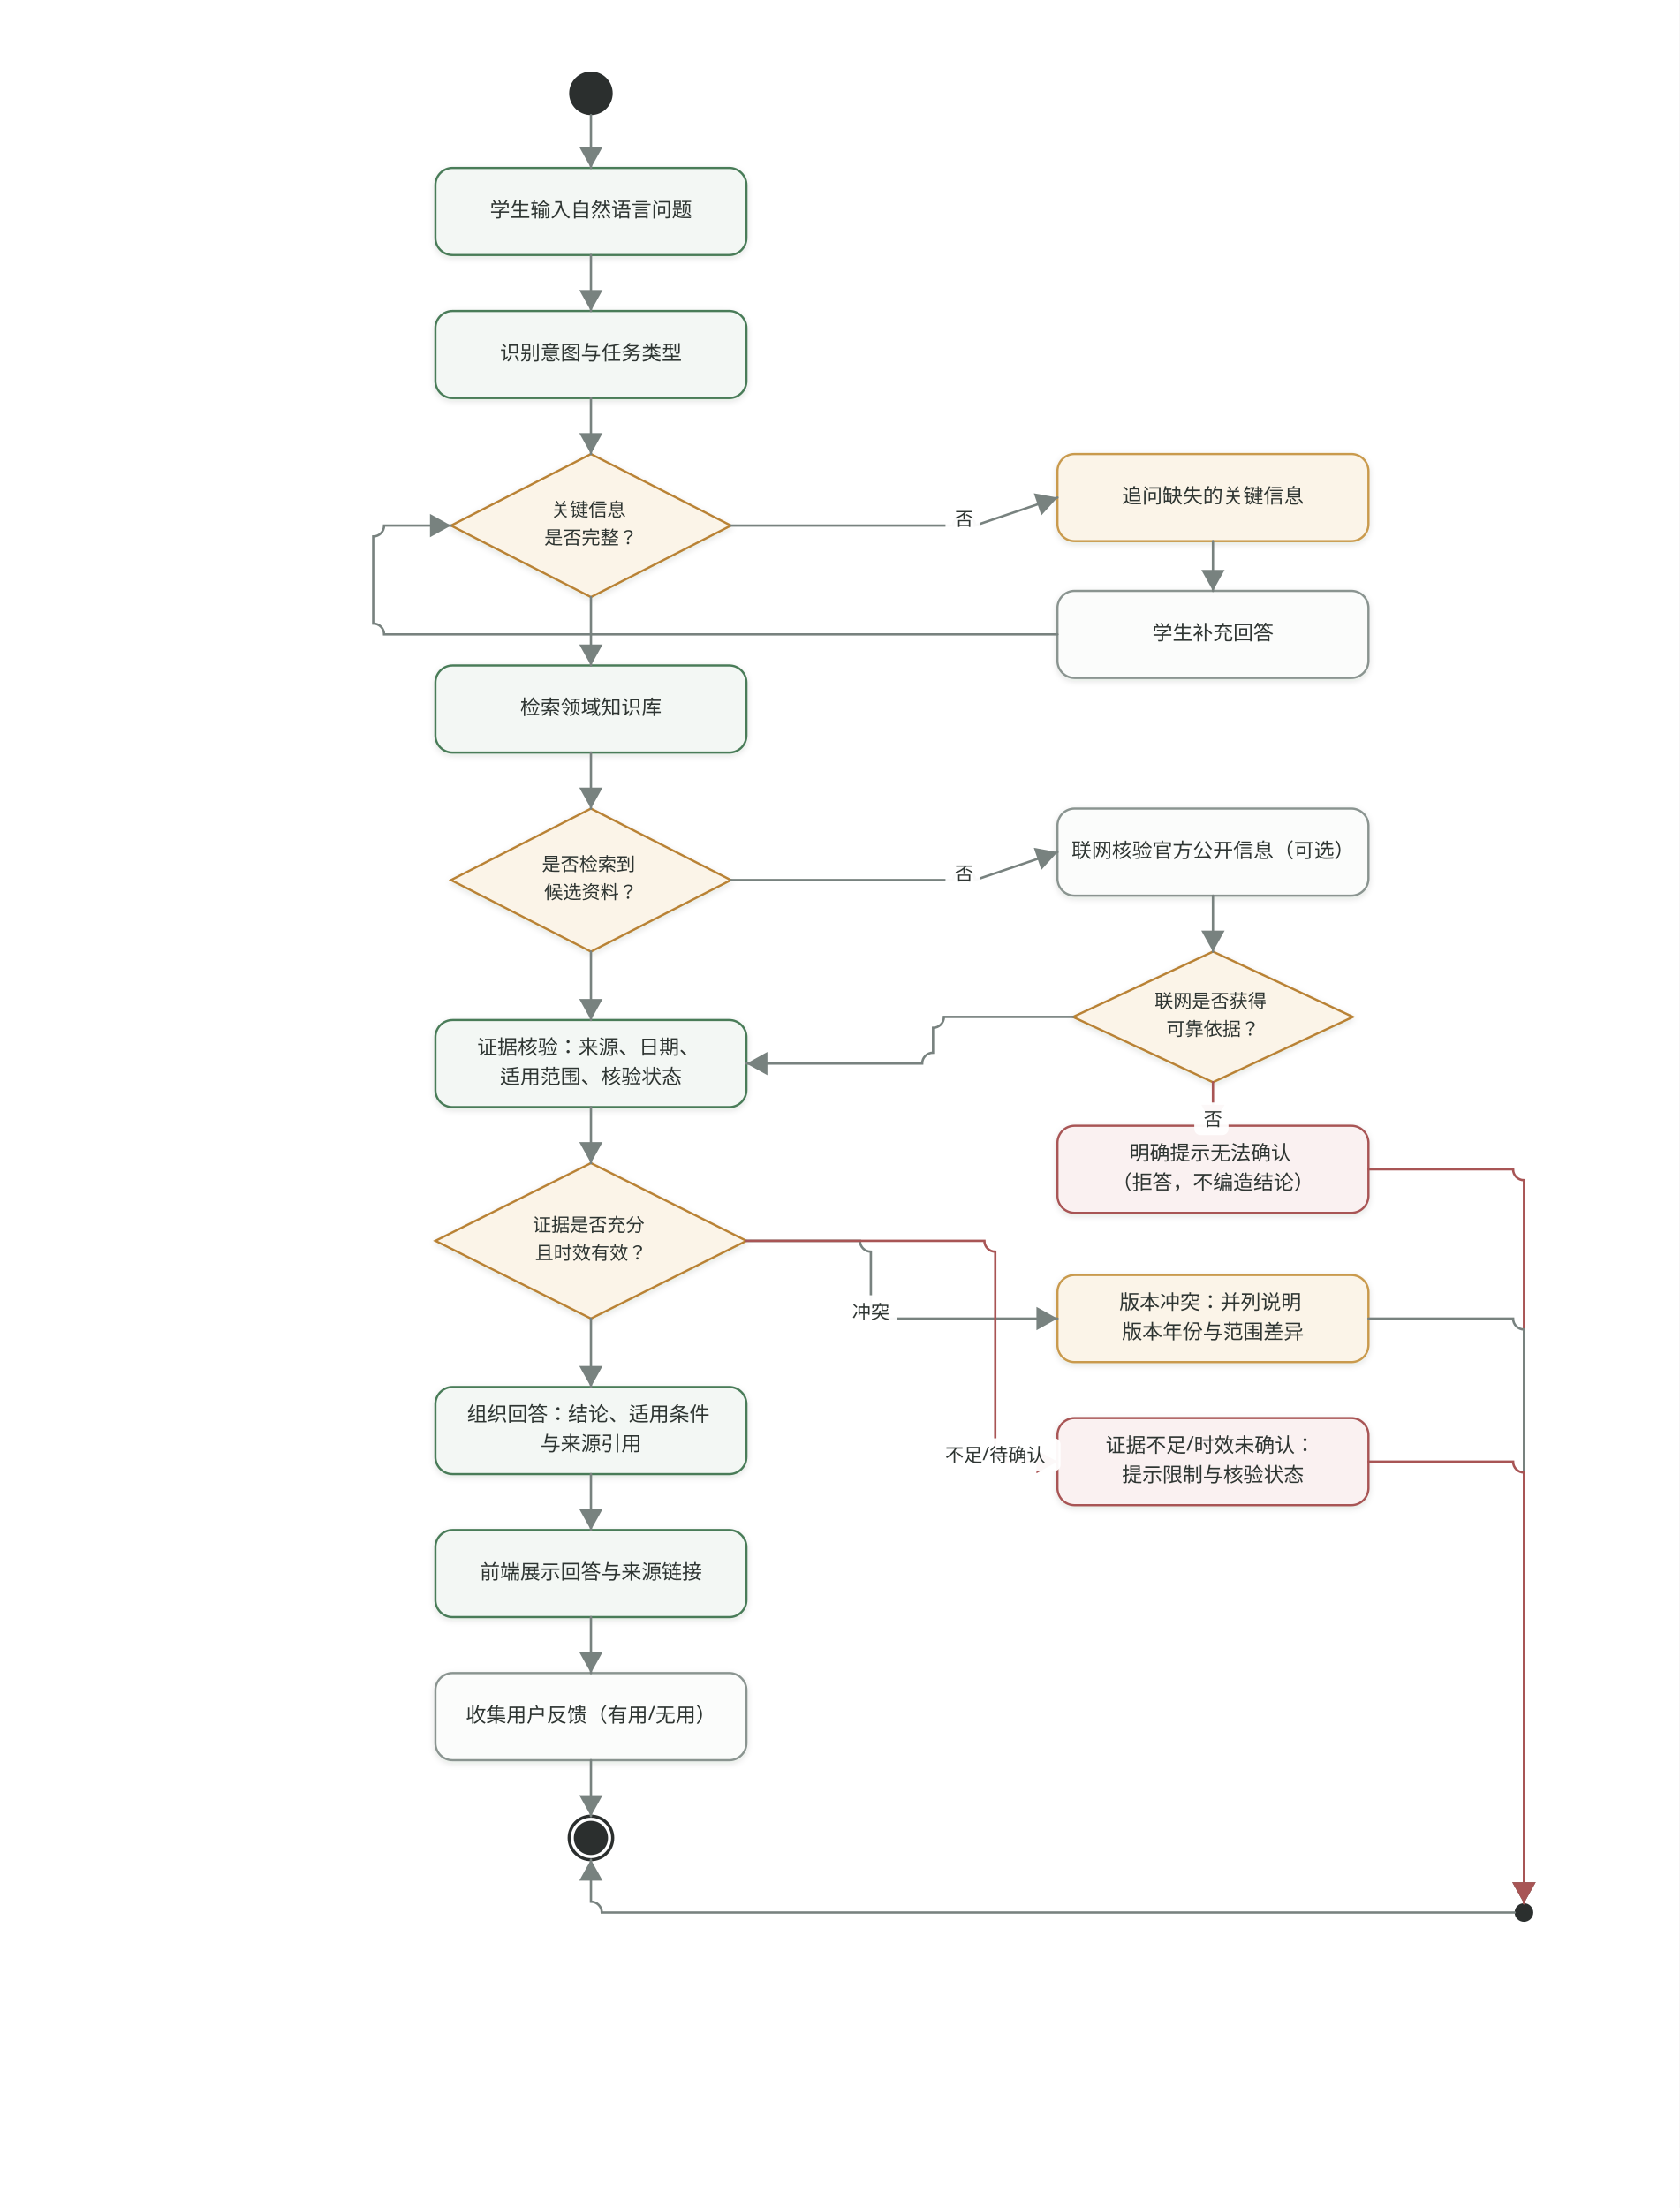
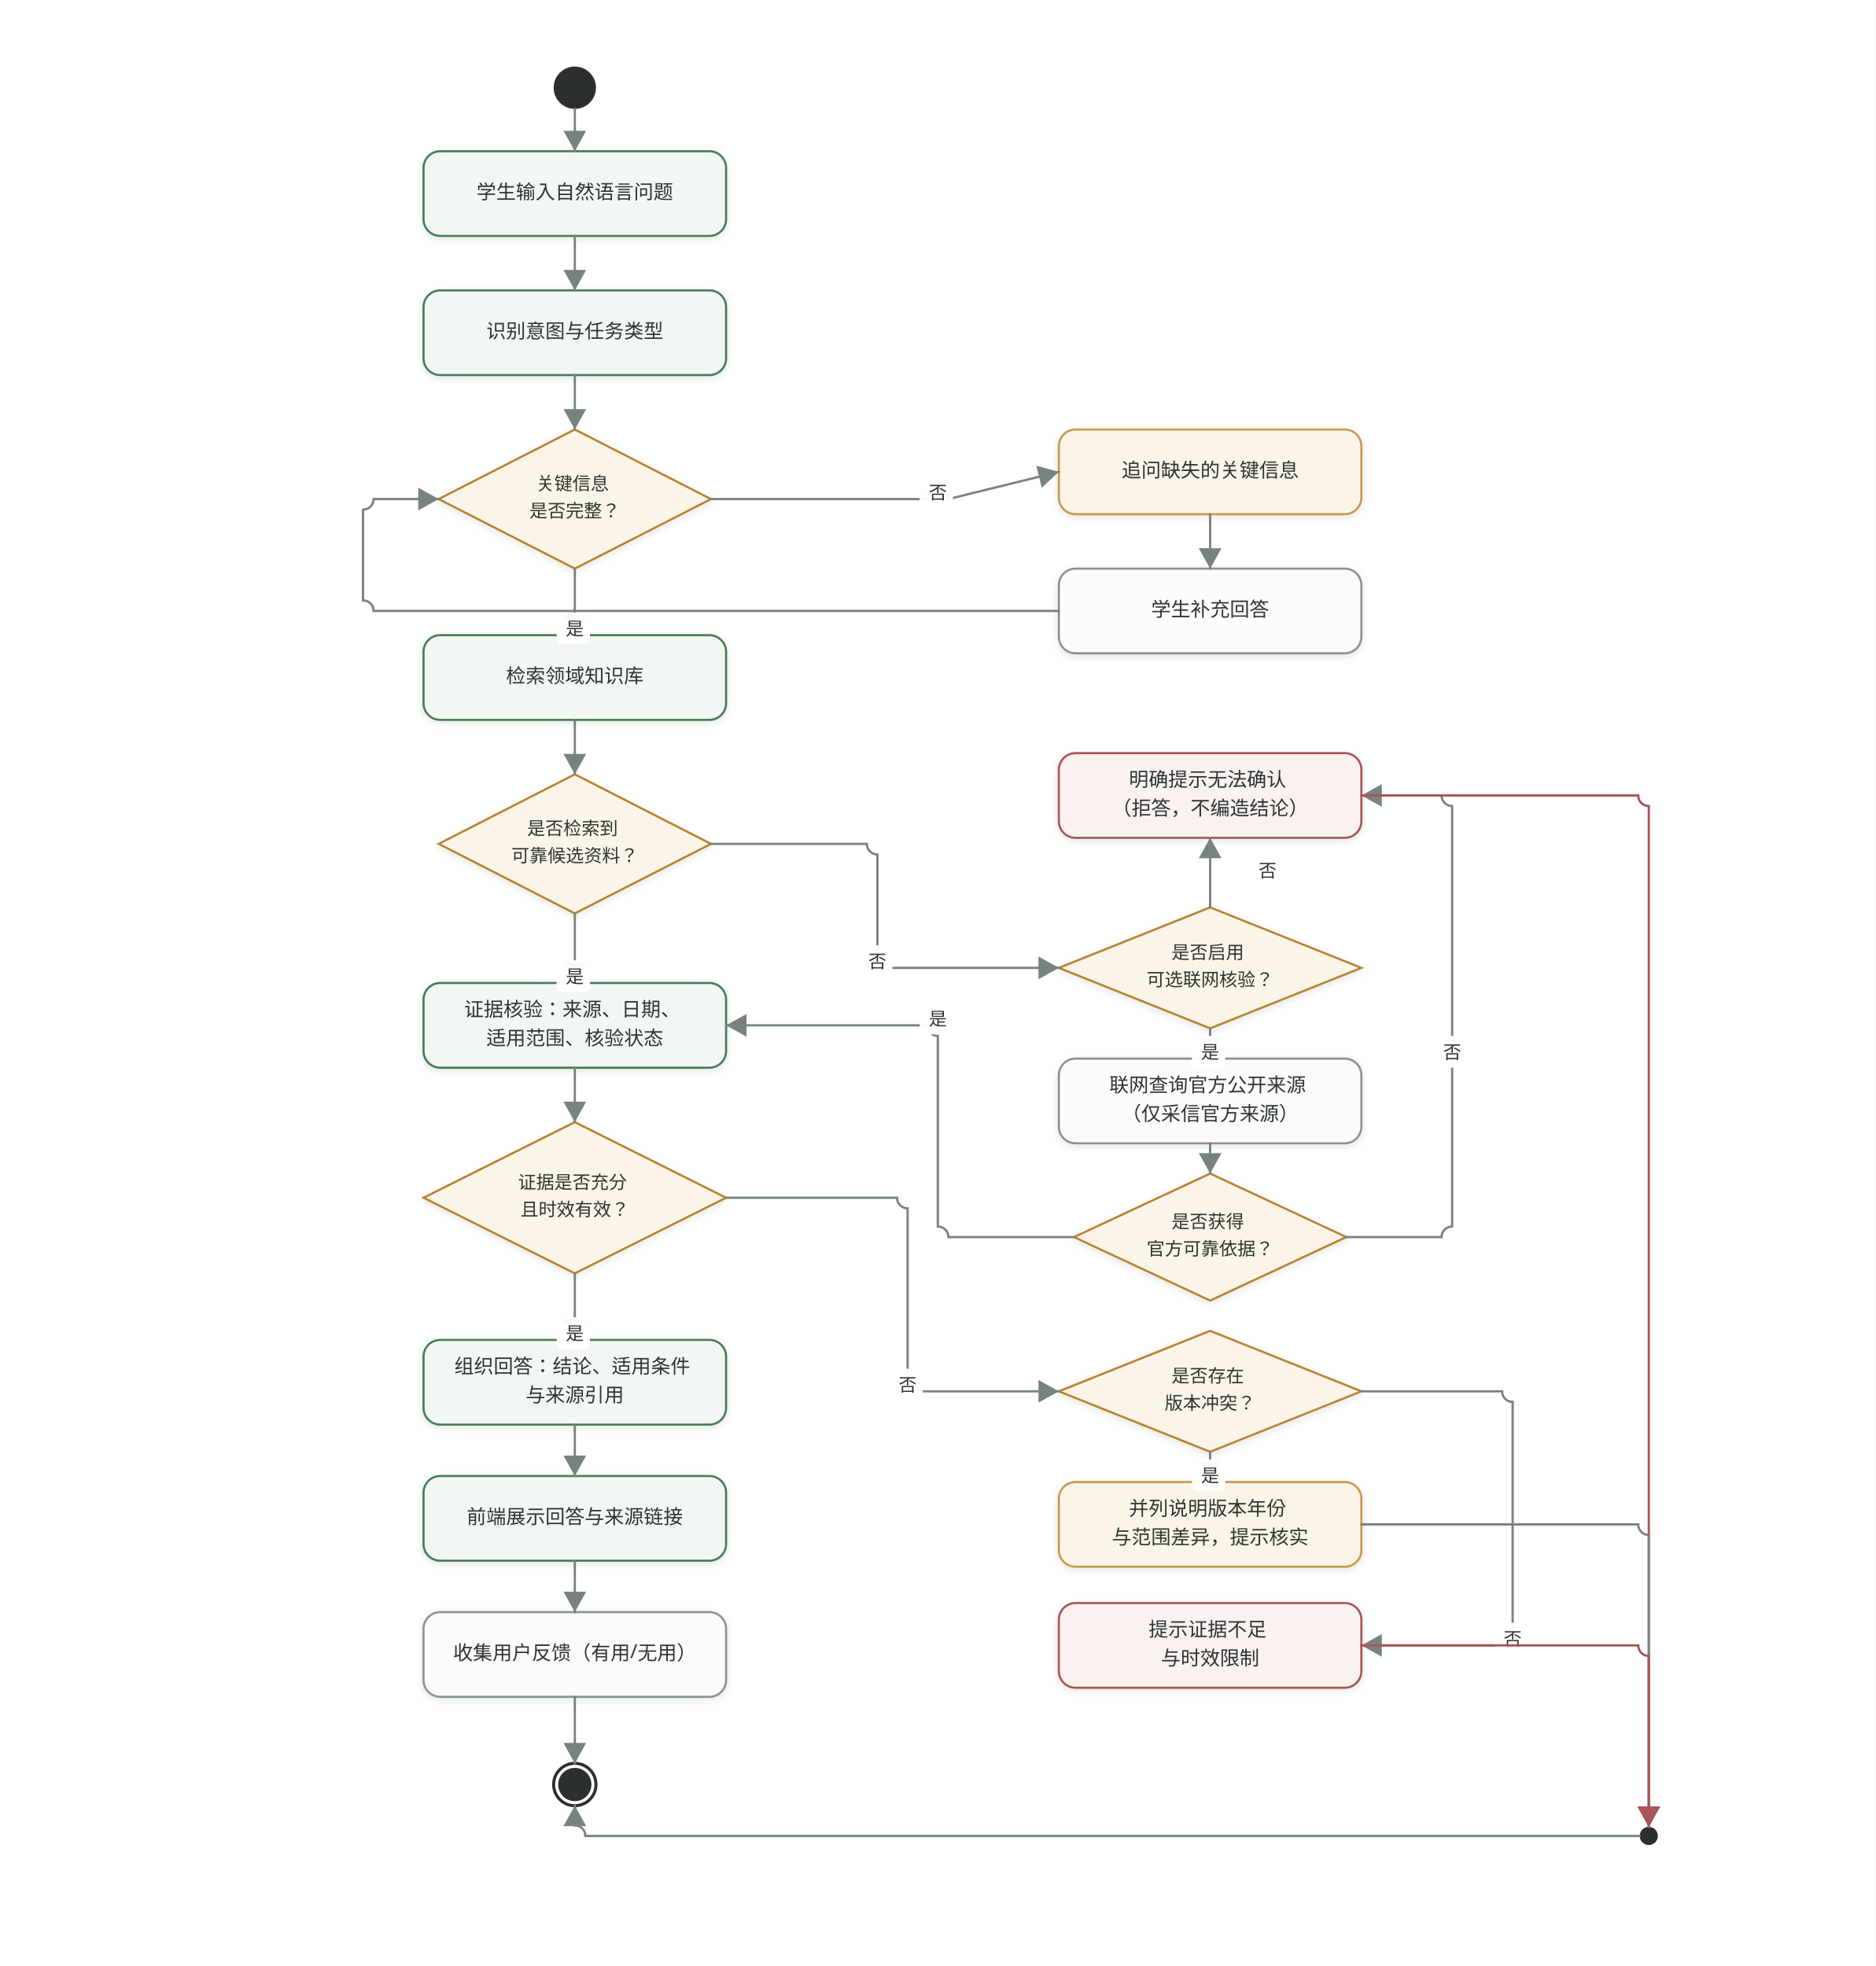
- <svg xmlns="http://www.w3.org/2000/svg" width="1080" height="1420" viewBox="0 0 1080 1420">
+ <svg xmlns="http://www.w3.org/2000/svg" width="1240" height="1300" viewBox="0 0 1240 1300">
  <defs>
    <filter id="soft" x="-30%" y="-30%" width="160%" height="160%">
      <feDropShadow dx="0" dy="1.4" stdDeviation="2.2" flood-color="#233028" flood-opacity="0.12" />
    </filter>
    <marker id="ar" markerWidth="12" markerHeight="12" refX="10" refY="6" orient="auto" markerUnits="strokeWidth">
      <path d="M1,1 L10,6 L1,11 Z" fill="#78827f" />
    </marker>
    <marker id="ard" markerWidth="12" markerHeight="12" refX="10" refY="6" orient="auto" markerUnits="strokeWidth">
      <path d="M1,1 L10,6 L1,11 Z" fill="#a85555" />
    </marker>
    <marker id="arr" markerWidth="12" markerHeight="12" refX="10" refY="6" orient="auto" markerUnits="strokeWidth">
      <path d="M1,1 L10,6 L1,11 Z" fill="#9aa5a1" />
    </marker>
  </defs>
-   <rect x="0" y="0" width="1080" height="1420" fill="#ffffff" />
-   <circle cx="380" cy="60" r="14" fill="#2b2f2e" />
-   <rect x="280.0" y="108.0" width="200.0" height="56.0" rx="11" fill="#f3f7f4" stroke="#4a7c59" stroke-width="1.4" filter="url(#soft)" />
-   <text x="380" y="139.5" font-size="13" fill="#2e3532" text-anchor="middle" font-family="PingFang SC, Hiragino Sans GB, Microsoft YaHei, sans-serif">
+   <rect x="0" y="0" width="1240" height="1300" fill="#ffffff" />
+   <circle cx="380" cy="58" r="14" fill="#2b2f2e" />
+   <rect x="280.0" y="100.0" width="200.0" height="56.0" rx="11" fill="#f3f7f4" stroke="#4a7c59" stroke-width="1.4" filter="url(#soft)" />
+   <text x="380" y="131.5" font-size="13" fill="#2e3532" text-anchor="middle" font-family="PingFang SC, Hiragino Sans GB, Microsoft YaHei, sans-serif">
    <tspan x="380" dy="0">学生输入自然语言问题</tspan>
  </text>
-   <rect x="280.0" y="200.0" width="200.0" height="56.0" rx="11" fill="#f3f7f4" stroke="#4a7c59" stroke-width="1.4" filter="url(#soft)" />
-   <text x="380" y="231.5" font-size="13" fill="#2e3532" text-anchor="middle" font-family="PingFang SC, Hiragino Sans GB, Microsoft YaHei, sans-serif">
+   <rect x="280.0" y="192.0" width="200.0" height="56.0" rx="11" fill="#f3f7f4" stroke="#4a7c59" stroke-width="1.4" filter="url(#soft)" />
+   <text x="380" y="223.5" font-size="13" fill="#2e3532" text-anchor="middle" font-family="PingFang SC, Hiragino Sans GB, Microsoft YaHei, sans-serif">
    <tspan x="380" dy="0">识别意图与任务类型</tspan>
  </text>
-   <polygon points="380,292 470,338 380,384 290,338" fill="#fbf4e8" stroke="#b98234" stroke-width="1.4" filter="url(#soft)" />
-   <text x="380" y="332.0" font-size="12" fill="#2e3532" text-anchor="middle" font-family="PingFang SC, Hiragino Sans GB, Microsoft YaHei, sans-serif">
+   <polygon points="380,284 470,330 380,376 290,330" fill="#fbf4e8" stroke="#b98234" stroke-width="1.4" filter="url(#soft)" />
+   <text x="380" y="324.0" font-size="12" fill="#2e3532" text-anchor="middle" font-family="PingFang SC, Hiragino Sans GB, Microsoft YaHei, sans-serif">
    <tspan x="380" dy="0">关键信息</tspan>
    <tspan x="380" dy="18">是否完整？</tspan>
  </text>
-   <rect x="680.0" y="292.0" width="200.0" height="56.0" rx="11" fill="#fbf4e8" stroke="#c99a4d" stroke-width="1.4" filter="url(#soft)" />
-   <text x="780" y="323.5" font-size="13" fill="#2e3532" text-anchor="middle" font-family="PingFang SC, Hiragino Sans GB, Microsoft YaHei, sans-serif">
-     <tspan x="780" dy="0">追问缺失的关键信息</tspan>
+   <rect x="700.0" y="284.0" width="200.0" height="56.0" rx="11" fill="#fbf4e8" stroke="#c99a4d" stroke-width="1.4" filter="url(#soft)" />
+   <text x="800" y="315.5" font-size="13" fill="#2e3532" text-anchor="middle" font-family="PingFang SC, Hiragino Sans GB, Microsoft YaHei, sans-serif">
+     <tspan x="800" dy="0">追问缺失的关键信息</tspan>
  </text>
-   <rect x="680.0" y="380.0" width="200.0" height="56.0" rx="11" fill="#fbfcfb" stroke="#8a9490" stroke-width="1.4" filter="url(#soft)" />
-   <text x="780" y="411.5" font-size="13" fill="#2e3532" text-anchor="middle" font-family="PingFang SC, Hiragino Sans GB, Microsoft YaHei, sans-serif">
-     <tspan x="780" dy="0">学生补充回答</tspan>
+   <rect x="700.0" y="376.0" width="200.0" height="56.0" rx="11" fill="#fbfcfb" stroke="#8a9490" stroke-width="1.4" filter="url(#soft)" />
+   <text x="800" y="407.5" font-size="13" fill="#2e3532" text-anchor="middle" font-family="PingFang SC, Hiragino Sans GB, Microsoft YaHei, sans-serif">
+     <tspan x="800" dy="0">学生补充回答</tspan>
  </text>
-   <rect x="280.0" y="428.0" width="200.0" height="56.0" rx="11" fill="#f3f7f4" stroke="#4a7c59" stroke-width="1.4" filter="url(#soft)" />
-   <text x="380" y="459.5" font-size="13" fill="#2e3532" text-anchor="middle" font-family="PingFang SC, Hiragino Sans GB, Microsoft YaHei, sans-serif">
+   <rect x="280.0" y="420.0" width="200.0" height="56.0" rx="11" fill="#f3f7f4" stroke="#4a7c59" stroke-width="1.4" filter="url(#soft)" />
+   <text x="380" y="451.5" font-size="13" fill="#2e3532" text-anchor="middle" font-family="PingFang SC, Hiragino Sans GB, Microsoft YaHei, sans-serif">
    <tspan x="380" dy="0">检索领域知识库</tspan>
  </text>
-   <polygon points="380,520 470,566 380,612 290,566" fill="#fbf4e8" stroke="#b98234" stroke-width="1.4" filter="url(#soft)" />
-   <text x="380" y="560.0" font-size="12" fill="#2e3532" text-anchor="middle" font-family="PingFang SC, Hiragino Sans GB, Microsoft YaHei, sans-serif">
+   <polygon points="380,512 470,558 380,604 290,558" fill="#fbf4e8" stroke="#b98234" stroke-width="1.4" filter="url(#soft)" />
+   <text x="380" y="552.0" font-size="12" fill="#2e3532" text-anchor="middle" font-family="PingFang SC, Hiragino Sans GB, Microsoft YaHei, sans-serif">
    <tspan x="380" dy="0">是否检索到</tspan>
-     <tspan x="380" dy="18">候选资料？</tspan>
+     <tspan x="380" dy="18">可靠候选资料？</tspan>
  </text>
-   <rect x="680.0" y="520.0" width="200.0" height="56.0" rx="11" fill="#fbfcfb" stroke="#8a9490" stroke-width="1.4" filter="url(#soft)" />
-   <text x="780" y="551.5" font-size="13" fill="#2e3532" text-anchor="middle" font-family="PingFang SC, Hiragino Sans GB, Microsoft YaHei, sans-serif">
-     <tspan x="780" dy="0">联网核验官方公开信息（可选）</tspan>
+   <rect x="700.0" y="498.0" width="200.0" height="56.0" rx="11" fill="#faf1f1" stroke="#a85555" stroke-width="1.4" filter="url(#soft)" />
+   <text x="800" y="520.0" font-size="13" fill="#2e3532" text-anchor="middle" font-family="PingFang SC, Hiragino Sans GB, Microsoft YaHei, sans-serif">
+     <tspan x="800" dy="0">明确提示无法确认</tspan>
+     <tspan x="800" dy="19">（拒答，不编造结论）</tspan>
  </text>
-   <polygon points="780,612 870,654 780,696 690,654" fill="#fbf4e8" stroke="#b98234" stroke-width="1.4" filter="url(#soft)" />
-   <text x="780" y="648.0" font-size="12" fill="#2e3532" text-anchor="middle" font-family="PingFang SC, Hiragino Sans GB, Microsoft YaHei, sans-serif">
-     <tspan x="780" dy="0">联网是否获得</tspan>
-     <tspan x="780" dy="18">可靠依据？</tspan>
+   <polygon points="800,600 900,640 800,680 700,640" fill="#fbf4e8" stroke="#b98234" stroke-width="1.4" filter="url(#soft)" />
+   <text x="800" y="634.0" font-size="12" fill="#2e3532" text-anchor="middle" font-family="PingFang SC, Hiragino Sans GB, Microsoft YaHei, sans-serif">
+     <tspan x="800" dy="0">是否启用</tspan>
+     <tspan x="800" dy="18">可选联网核验？</tspan>
  </text>
-   <rect x="280.0" y="656.0" width="200.0" height="56.0" rx="11" fill="#f3f7f4" stroke="#4a7c59" stroke-width="1.4" filter="url(#soft)" />
-   <text x="380" y="678.0" font-size="13" fill="#2e3532" text-anchor="middle" font-family="PingFang SC, Hiragino Sans GB, Microsoft YaHei, sans-serif">
+   <rect x="700.0" y="700.0" width="200.0" height="56.0" rx="11" fill="#fbfcfb" stroke="#8a9490" stroke-width="1.4" filter="url(#soft)" />
+   <text x="800" y="722.0" font-size="13" fill="#2e3532" text-anchor="middle" font-family="PingFang SC, Hiragino Sans GB, Microsoft YaHei, sans-serif">
+     <tspan x="800" dy="0">联网查询官方公开来源</tspan>
+     <tspan x="800" dy="19">（仅采信官方来源）</tspan>
+   </text>
+   <polygon points="800,776 890,818 800,860 710,818" fill="#fbf4e8" stroke="#b98234" stroke-width="1.4" filter="url(#soft)" />
+   <text x="800" y="812.0" font-size="12" fill="#2e3532" text-anchor="middle" font-family="PingFang SC, Hiragino Sans GB, Microsoft YaHei, sans-serif">
+     <tspan x="800" dy="0">是否获得</tspan>
+     <tspan x="800" dy="18">官方可靠依据？</tspan>
+   </text>
+   <rect x="280.0" y="650.0" width="200.0" height="56.0" rx="11" fill="#f3f7f4" stroke="#4a7c59" stroke-width="1.4" filter="url(#soft)" />
+   <text x="380" y="672.0" font-size="13" fill="#2e3532" text-anchor="middle" font-family="PingFang SC, Hiragino Sans GB, Microsoft YaHei, sans-serif">
    <tspan x="380" dy="0">证据核验：来源、日期、</tspan>
    <tspan x="380" dy="19">适用范围、核验状态</tspan>
  </text>
-   <rect x="680.0" y="724.0" width="200.0" height="56.0" rx="11" fill="#faf1f1" stroke="#a85555" stroke-width="1.4" filter="url(#soft)" />
-   <text x="780" y="746.0" font-size="13" fill="#2e3532" text-anchor="middle" font-family="PingFang SC, Hiragino Sans GB, Microsoft YaHei, sans-serif">
-     <tspan x="780" dy="0">明确提示无法确认</tspan>
-     <tspan x="780" dy="19">（拒答，不编造结论）</tspan>
-   </text>
-   <polygon points="380,748 480,798 380,848 280,798" fill="#fbf4e8" stroke="#b98234" stroke-width="1.4" filter="url(#soft)" />
-   <text x="380" y="792.0" font-size="12" fill="#2e3532" text-anchor="middle" font-family="PingFang SC, Hiragino Sans GB, Microsoft YaHei, sans-serif">
+   <polygon points="380,742 480,792 380,842 280,792" fill="#fbf4e8" stroke="#b98234" stroke-width="1.4" filter="url(#soft)" />
+   <text x="380" y="786.0" font-size="12" fill="#2e3532" text-anchor="middle" font-family="PingFang SC, Hiragino Sans GB, Microsoft YaHei, sans-serif">
    <tspan x="380" dy="0">证据是否充分</tspan>
    <tspan x="380" dy="18">且时效有效？</tspan>
  </text>
-   <rect x="680.0" y="820.0" width="200.0" height="56.0" rx="11" fill="#fbf4e8" stroke="#c99a4d" stroke-width="1.4" filter="url(#soft)" />
-   <text x="780" y="842.0" font-size="13" fill="#2e3532" text-anchor="middle" font-family="PingFang SC, Hiragino Sans GB, Microsoft YaHei, sans-serif">
-     <tspan x="780" dy="0">版本冲突：并列说明</tspan>
-     <tspan x="780" dy="19">版本年份与范围差异</tspan>
+   <polygon points="800,880 900,920 800,960 700,920" fill="#fbf4e8" stroke="#b98234" stroke-width="1.4" filter="url(#soft)" />
+   <text x="800" y="914.0" font-size="12" fill="#2e3532" text-anchor="middle" font-family="PingFang SC, Hiragino Sans GB, Microsoft YaHei, sans-serif">
+     <tspan x="800" dy="0">是否存在</tspan>
+     <tspan x="800" dy="18">版本冲突？</tspan>
  </text>
-   <rect x="280.0" y="892.0" width="200.0" height="56.0" rx="11" fill="#f3f7f4" stroke="#4a7c59" stroke-width="1.4" filter="url(#soft)" />
-   <text x="380" y="914.0" font-size="13" fill="#2e3532" text-anchor="middle" font-family="PingFang SC, Hiragino Sans GB, Microsoft YaHei, sans-serif">
+   <rect x="700.0" y="980.0" width="200.0" height="56.0" rx="11" fill="#fbf4e8" stroke="#c99a4d" stroke-width="1.4" filter="url(#soft)" />
+   <text x="800" y="1002.0" font-size="13" fill="#2e3532" text-anchor="middle" font-family="PingFang SC, Hiragino Sans GB, Microsoft YaHei, sans-serif">
+     <tspan x="800" dy="0">并列说明版本年份</tspan>
+     <tspan x="800" dy="19">与范围差异，提示核实</tspan>
+   </text>
+   <rect x="280.0" y="886.0" width="200.0" height="56.0" rx="11" fill="#f3f7f4" stroke="#4a7c59" stroke-width="1.4" filter="url(#soft)" />
+   <text x="380" y="908.0" font-size="13" fill="#2e3532" text-anchor="middle" font-family="PingFang SC, Hiragino Sans GB, Microsoft YaHei, sans-serif">
    <tspan x="380" dy="0">组织回答：结论、适用条件</tspan>
    <tspan x="380" dy="19">与来源引用</tspan>
  </text>
-   <rect x="680.0" y="912.0" width="200.0" height="56.0" rx="11" fill="#faf1f1" stroke="#a85555" stroke-width="1.4" filter="url(#soft)" />
-   <text x="780" y="934.0" font-size="13" fill="#2e3532" text-anchor="middle" font-family="PingFang SC, Hiragino Sans GB, Microsoft YaHei, sans-serif">
-     <tspan x="780" dy="0">证据不足/时效未确认：</tspan>
-     <tspan x="780" dy="19">提示限制与核验状态</tspan>
+   <rect x="700.0" y="1060.0" width="200.0" height="56.0" rx="11" fill="#faf1f1" stroke="#a85555" stroke-width="1.4" filter="url(#soft)" />
+   <text x="800" y="1082.0" font-size="13" fill="#2e3532" text-anchor="middle" font-family="PingFang SC, Hiragino Sans GB, Microsoft YaHei, sans-serif">
+     <tspan x="800" dy="0">提示证据不足</tspan>
+     <tspan x="800" dy="19">与时效限制</tspan>
  </text>
-   <rect x="280.0" y="984.0" width="200.0" height="56.0" rx="11" fill="#f3f7f4" stroke="#4a7c59" stroke-width="1.4" filter="url(#soft)" />
-   <text x="380" y="1015.5" font-size="13" fill="#2e3532" text-anchor="middle" font-family="PingFang SC, Hiragino Sans GB, Microsoft YaHei, sans-serif">
+   <rect x="280.0" y="976.0" width="200.0" height="56.0" rx="11" fill="#f3f7f4" stroke="#4a7c59" stroke-width="1.4" filter="url(#soft)" />
+   <text x="380" y="1007.5" font-size="13" fill="#2e3532" text-anchor="middle" font-family="PingFang SC, Hiragino Sans GB, Microsoft YaHei, sans-serif">
    <tspan x="380" dy="0">前端展示回答与来源链接</tspan>
  </text>
-   <rect x="280.0" y="1076.0" width="200.0" height="56.0" rx="11" fill="#fbfcfb" stroke="#8a9490" stroke-width="1.4" filter="url(#soft)" />
-   <text x="380" y="1107.5" font-size="13" fill="#2e3532" text-anchor="middle" font-family="PingFang SC, Hiragino Sans GB, Microsoft YaHei, sans-serif">
+   <rect x="280.0" y="1066.0" width="200.0" height="56.0" rx="11" fill="#fbfcfb" stroke="#8a9490" stroke-width="1.4" filter="url(#soft)" />
+   <text x="380" y="1097.5" font-size="13" fill="#2e3532" text-anchor="middle" font-family="PingFang SC, Hiragino Sans GB, Microsoft YaHei, sans-serif">
    <tspan x="380" dy="0">收集用户反馈（有用/无用）</tspan>
  </text>
-   <circle cx="380" cy="1182" r="14" fill="#ffffff" stroke="#2b2f2e" stroke-width="2" />
-   <circle cx="380" cy="1182" r="11" fill="#2b2f2e" />
-   <circle cx="980" cy="1230" r="6" fill="#2b2f2e" />
-   <path d="M 380.0,74.0 L 380.0,108.0" fill="none" stroke="#78827f" stroke-width="1.5" stroke-linecap="round" marker-end="url(#ar)" />
-   <path d="M 380.0,164.0 L 380.0,200.0" fill="none" stroke="#78827f" stroke-width="1.5" stroke-linecap="round" marker-end="url(#ar)" />
-   <path d="M 380.0,256.0 L 380.0,292.0" fill="none" stroke="#78827f" stroke-width="1.5" stroke-linecap="round" marker-end="url(#ar)" />
-   <path d="M 470.0,338.0 L 613.0,338.0 A 7.0,7.0 0 0 1 627.0,338.0 L 680.0,320.0" fill="none" stroke="#78827f" stroke-width="1.5" stroke-linecap="round" marker-end="url(#ar)" />
-   <rect x="608" y="323" width="22" height="21" rx="4" fill="#ffffff" opacity="0.96" />
-   <text x="620" y="338" font-size="12" fill="#2e3532" text-anchor="middle" font-family="PingFang SC, Hiragino Sans GB, Microsoft YaHei, sans-serif">否</text>
-   <path d="M 780.0,348.0 L 780.0,380.0" fill="none" stroke="#78827f" stroke-width="1.5" stroke-linecap="round" marker-end="url(#ar)" />
-   <path d="M 680.0,408.0 L 247.0,408.0 A 7.0,7.0 0 0 0 240.0,401.0 L 240.0,345.0 A 7.0,7.0 0 0 0 247.0,338.0 L 290.0,338.0" fill="none" stroke="#78827f" stroke-width="1.5" stroke-linecap="round" marker-end="url(#ar)" />
-   <path d="M 380.0,384.0 L 380.0,428.0" fill="none" stroke="#78827f" stroke-width="1.5" stroke-linecap="round" marker-end="url(#ar)" />
-   <path d="M 380.0,484.0 L 380.0,520.0" fill="none" stroke="#78827f" stroke-width="1.5" stroke-linecap="round" marker-end="url(#ar)" />
-   <path d="M 470.0,566.0 L 613.0,566.0 A 7.0,7.0 0 0 1 627.0,566.0 L 680.0,548.0" fill="none" stroke="#78827f" stroke-width="1.5" stroke-linecap="round" marker-end="url(#ar)" />
-   <rect x="608" y="551" width="22" height="21" rx="4" fill="#ffffff" opacity="0.96" />
-   <text x="620" y="566" font-size="12" fill="#2e3532" text-anchor="middle" font-family="PingFang SC, Hiragino Sans GB, Microsoft YaHei, sans-serif">否</text>
-   <path d="M 780.0,576.0 L 780.0,612.0" fill="none" stroke="#78827f" stroke-width="1.5" stroke-linecap="round" marker-end="url(#ar)" />
-   <path d="M 780.0,696.0 L 780.0,724.0" fill="none" stroke="#a85555" stroke-width="1.5" stroke-linecap="round" marker-end="url(#ard)" />
-   <rect x="768" y="709" width="22" height="21" rx="4" fill="#ffffff" opacity="0.96" />
-   <text x="780" y="724" font-size="12" fill="#2e3532" text-anchor="middle" font-family="PingFang SC, Hiragino Sans GB, Microsoft YaHei, sans-serif">否</text>
-   <path d="M 690.0,654.0 L 607.0,654.0 A 7.0,7.0 0 0 1 600.0,661.0 L 600.0,677.0 A 7.0,7.0 0 0 0 593.0,684.0 L 480.0,684.0" fill="none" stroke="#78827f" stroke-width="1.5" stroke-linecap="round" marker-end="url(#ar)" />
-   <path d="M 380.0,612.0 L 380.0,656.0" fill="none" stroke="#78827f" stroke-width="1.5" stroke-linecap="round" marker-end="url(#ar)" />
-   <path d="M 380.0,712.0 L 380.0,748.0" fill="none" stroke="#78827f" stroke-width="1.5" stroke-linecap="round" marker-end="url(#ar)" />
-   <path d="M 480.0,798.0 L 553.0,798.0 A 7.0,7.0 0 0 0 560.0,805.0 L 560.0,841.0 A 7.0,7.0 0 0 1 567.0,848.0 L 680.0,848.0" fill="none" stroke="#78827f" stroke-width="1.5" stroke-linecap="round" marker-end="url(#ar)" />
-   <rect x="542" y="833" width="35" height="21" rx="4" fill="#ffffff" opacity="0.96" />
-   <text x="560" y="848" font-size="12" fill="#2e3532" text-anchor="middle" font-family="PingFang SC, Hiragino Sans GB, Microsoft YaHei, sans-serif">冲突</text>
-   <path d="M 480.0,798.0 L 633.0,798.0 A 7.0,7.0 0 0 0 640.0,805.0 L 640.0,933.0 A 7.0,7.0 0 0 1 647.0,940.0 L 680.0,940.0" fill="none" stroke="#a85555" stroke-width="1.5" stroke-linecap="round" marker-end="url(#ard)" />
-   <rect x="597" y="925" width="85" height="21" rx="4" fill="#ffffff" opacity="0.96" />
-   <text x="640" y="940" font-size="12" fill="#2e3532" text-anchor="middle" font-family="PingFang SC, Hiragino Sans GB, Microsoft YaHei, sans-serif">不足/待确认</text>
-   <path d="M 380.0,848.0 L 380.0,892.0" fill="none" stroke="#78827f" stroke-width="1.5" stroke-linecap="round" marker-end="url(#ar)" />
-   <path d="M 380.0,948.0 L 380.0,984.0" fill="none" stroke="#78827f" stroke-width="1.5" stroke-linecap="round" marker-end="url(#ar)" />
-   <path d="M 380.0,1040.0 L 380.0,1076.0" fill="none" stroke="#78827f" stroke-width="1.5" stroke-linecap="round" marker-end="url(#ar)" />
-   <path d="M 380.0,1132.0 L 380.0,1168.0" fill="none" stroke="#78827f" stroke-width="1.5" stroke-linecap="round" marker-end="url(#ar)" />
-   <path d="M 880.0,752.0 L 973.0,752.0 A 7.0,7.0 0 0 0 980.0,759.0 L 980.0,1217.0 A 7.0,0.0 0 0 0 980.0,1224.0 L 980.0,1224.0" fill="none" stroke="#a85555" stroke-width="1.5" stroke-linecap="round" marker-end="url(#ard)" />
-   <path d="M 880.0,848.0 L 973.0,848.0 A 7.0,7.0 0 0 0 980.0,855.0 L 980.0,1217.0 A 7.0,0.0 0 0 0 980.0,1224.0 L 980.0,1224.0" fill="none" stroke="#78827f" stroke-width="1.5" stroke-linecap="round" marker-end="url(#ar)" />
-   <path d="M 880.0,940.0 L 973.0,940.0 A 7.0,7.0 0 0 0 980.0,947.0 L 980.0,1217.0 A 7.0,0.0 0 0 0 980.0,1224.0 L 980.0,1224.0" fill="none" stroke="#a85555" stroke-width="1.5" stroke-linecap="round" marker-end="url(#ard)" />
-   <path d="M 974.0,1230.0 L 387.0,1230.0 A 7.0,7.0 0 0 0 380.0,1223.0 L 380.0,1196.0" fill="none" stroke="#78827f" stroke-width="1.5" stroke-linecap="round" marker-end="url(#ar)" />
+   <circle cx="380" cy="1180" r="14" fill="#ffffff" stroke="#2b2f2e" stroke-width="2" />
+   <circle cx="380" cy="1180" r="11" fill="#2b2f2e" />
+   <circle cx="1090" cy="1214" r="6" fill="#2b2f2e" />
+   <path d="M 380.0,72.0 L 380.0,100.0" fill="none" stroke="#78827f" stroke-width="1.5" stroke-linecap="round" marker-end="url(#ar)" />
+   <path d="M 380.0,156.0 L 380.0,192.0" fill="none" stroke="#78827f" stroke-width="1.5" stroke-linecap="round" marker-end="url(#ar)" />
+   <path d="M 380.0,248.0 L 380.0,284.0" fill="none" stroke="#78827f" stroke-width="1.5" stroke-linecap="round" marker-end="url(#ar)" />
+   <path d="M 470.0,330.0 L 613.0,330.0 A 7.0,7.0 0 0 1 627.0,330.0 L 700.0,312.0" fill="none" stroke="#78827f" stroke-width="1.5" stroke-linecap="round" marker-end="url(#ar)" />
+   <rect x="608" y="315" width="22" height="21" rx="4" fill="#ffffff" opacity="0.96" />
+   <text x="620" y="330" font-size="12" fill="#2e3532" text-anchor="middle" font-family="PingFang SC, Hiragino Sans GB, Microsoft YaHei, sans-serif">否</text>
+   <path d="M 800.0,340.0 L 800.0,376.0" fill="none" stroke="#78827f" stroke-width="1.5" stroke-linecap="round" marker-end="url(#ar)" />
+   <path d="M 700.0,404.0 L 247.0,404.0 A 7.0,7.0 0 0 0 240.0,397.0 L 240.0,337.0 A 7.0,7.0 0 0 0 247.0,330.0 L 290.0,330.0" fill="none" stroke="#78827f" stroke-width="1.5" stroke-linecap="round" marker-end="url(#ar)" />
+   <path d="M 380.0,376.0 L 380.0,420.0" fill="none" stroke="#78827f" stroke-width="1.5" stroke-linecap="round" marker-end="url(#ar)" />
+   <rect x="368" y="405" width="22" height="21" rx="4" fill="#ffffff" opacity="0.96" />
+   <text x="380" y="420" font-size="12" fill="#2e3532" text-anchor="middle" font-family="PingFang SC, Hiragino Sans GB, Microsoft YaHei, sans-serif">是</text>
+   <path d="M 380.0,476.0 L 380.0,512.0" fill="none" stroke="#78827f" stroke-width="1.5" stroke-linecap="round" marker-end="url(#ar)" />
+   <path d="M 380.0,604.0 L 380.0,650.0" fill="none" stroke="#78827f" stroke-width="1.5" stroke-linecap="round" marker-end="url(#ar)" />
+   <rect x="368" y="635" width="22" height="21" rx="4" fill="#ffffff" opacity="0.96" />
+   <text x="380" y="650" font-size="12" fill="#2e3532" text-anchor="middle" font-family="PingFang SC, Hiragino Sans GB, Microsoft YaHei, sans-serif">是</text>
+   <path d="M 470.0,558.0 L 573.0,558.0 A 7.0,7.0 0 0 0 580.0,565.0 L 580.0,633.0 A 7.0,7.0 0 0 1 587.0,640.0 L 700.0,640.0" fill="none" stroke="#78827f" stroke-width="1.5" stroke-linecap="round" marker-end="url(#ar)" />
+   <rect x="568" y="625" width="22" height="21" rx="4" fill="#ffffff" opacity="0.96" />
+   <text x="580" y="640" font-size="12" fill="#2e3532" text-anchor="middle" font-family="PingFang SC, Hiragino Sans GB, Microsoft YaHei, sans-serif">否</text>
+   <path d="M 800.0,680.0 L 800.0,700.0" fill="none" stroke="#78827f" stroke-width="1.5" stroke-linecap="round" marker-end="url(#ar)" />
+   <rect x="788" y="685" width="22" height="21" rx="4" fill="#ffffff" opacity="0.96" />
+   <text x="800" y="700" font-size="12" fill="#2e3532" text-anchor="middle" font-family="PingFang SC, Hiragino Sans GB, Microsoft YaHei, sans-serif">是</text>
+   <path d="M 800.0,600.0 L 800.0,554.0" fill="none" stroke="#78827f" stroke-width="1.5" stroke-linecap="round" marker-end="url(#ar)" />
+   <rect x="826" y="565" width="22" height="21" rx="4" fill="#ffffff" opacity="0.96" />
+   <text x="838" y="580" font-size="12" fill="#2e3532" text-anchor="middle" font-family="PingFang SC, Hiragino Sans GB, Microsoft YaHei, sans-serif">否</text>
+   <path d="M 800.0,756.0 L 800.0,776.0" fill="none" stroke="#78827f" stroke-width="1.5" stroke-linecap="round" marker-end="url(#ar)" />
+   <path d="M 710.0,818.0 L 627.0,818.0 A 7.0,7.0 0 0 0 620.0,811.0 L 620.0,685.0 A 7.0,7.0 0 0 1 613.0,678.0 L 480.0,678.0" fill="none" stroke="#78827f" stroke-width="1.5" stroke-linecap="round" marker-end="url(#ar)" />
+   <rect x="608" y="663" width="22" height="21" rx="4" fill="#ffffff" opacity="0.96" />
+   <text x="620" y="678" font-size="12" fill="#2e3532" text-anchor="middle" font-family="PingFang SC, Hiragino Sans GB, Microsoft YaHei, sans-serif">是</text>
+   <path d="M 890.0,818.0 L 953.0,818.0 A 7.0,7.0 0 0 1 960.0,811.0 L 960.0,533.0 A 7.0,7.0 0 0 1 953.0,526.0 L 900.0,526.0" fill="none" stroke="#78827f" stroke-width="1.5" stroke-linecap="round" marker-end="url(#ar)" />
+   <rect x="948" y="685" width="22" height="21" rx="4" fill="#ffffff" opacity="0.96" />
+   <text x="960" y="700" font-size="12" fill="#2e3532" text-anchor="middle" font-family="PingFang SC, Hiragino Sans GB, Microsoft YaHei, sans-serif">否</text>
+   <path d="M 380.0,706.0 L 380.0,742.0" fill="none" stroke="#78827f" stroke-width="1.5" stroke-linecap="round" marker-end="url(#ar)" />
+   <path d="M 380.0,842.0 L 380.0,886.0" fill="none" stroke="#78827f" stroke-width="1.5" stroke-linecap="round" marker-end="url(#ar)" />
+   <rect x="368" y="871" width="22" height="21" rx="4" fill="#ffffff" opacity="0.96" />
+   <text x="380" y="886" font-size="12" fill="#2e3532" text-anchor="middle" font-family="PingFang SC, Hiragino Sans GB, Microsoft YaHei, sans-serif">是</text>
+   <path d="M 480.0,792.0 L 593.0,792.0 A 7.0,7.0 0 0 0 600.0,799.0 L 600.0,913.0 A 7.0,7.0 0 0 1 607.0,920.0 L 700.0,920.0" fill="none" stroke="#78827f" stroke-width="1.5" stroke-linecap="round" marker-end="url(#ar)" />
+   <rect x="588" y="905" width="22" height="21" rx="4" fill="#ffffff" opacity="0.96" />
+   <text x="600" y="920" font-size="12" fill="#2e3532" text-anchor="middle" font-family="PingFang SC, Hiragino Sans GB, Microsoft YaHei, sans-serif">否</text>
+   <path d="M 800.0,960.0 L 800.0,980.0" fill="none" stroke="#78827f" stroke-width="1.5" stroke-linecap="round" marker-end="url(#ar)" />
+   <rect x="788" y="965" width="22" height="21" rx="4" fill="#ffffff" opacity="0.96" />
+   <text x="800" y="980" font-size="12" fill="#2e3532" text-anchor="middle" font-family="PingFang SC, Hiragino Sans GB, Microsoft YaHei, sans-serif">是</text>
+   <path d="M 900.0,920.0 L 993.0,920.0 A 7.0,7.0 0 0 0 1000.0,927.0 L 1000.0,1081.0 A 7.0,7.0 0 0 0 993.0,1088.0 L 900.0,1088.0" fill="none" stroke="#78827f" stroke-width="1.5" stroke-linecap="round" marker-end="url(#ar)" />
+   <rect x="988" y="1073" width="22" height="21" rx="4" fill="#ffffff" opacity="0.96" />
+   <text x="1000" y="1088" font-size="12" fill="#2e3532" text-anchor="middle" font-family="PingFang SC, Hiragino Sans GB, Microsoft YaHei, sans-serif">否</text>
+   <path d="M 380.0,942.0 L 380.0,976.0" fill="none" stroke="#78827f" stroke-width="1.5" stroke-linecap="round" marker-end="url(#ar)" />
+   <path d="M 380.0,1032.0 L 380.0,1066.0" fill="none" stroke="#78827f" stroke-width="1.5" stroke-linecap="round" marker-end="url(#ar)" />
+   <path d="M 380.0,1122.0 L 380.0,1166.0" fill="none" stroke="#78827f" stroke-width="1.5" stroke-linecap="round" marker-end="url(#ar)" />
+   <path d="M 900.0,526.0 L 1083.0,526.0 A 7.0,7.0 0 0 0 1090.0,533.0 L 1090.0,1208.0" fill="none" stroke="#a85555" stroke-width="1.5" stroke-linecap="round" marker-end="url(#ard)" />
+   <path d="M 900.0,1008.0 L 1083.0,1008.0 A 7.0,7.0 0 0 0 1090.0,1015.0 L 1090.0,1208.0" fill="none" stroke="#78827f" stroke-width="1.5" stroke-linecap="round" marker-end="url(#ar)" />
+   <path d="M 900.0,1088.0 L 1083.0,1088.0 A 7.0,7.0 0 0 0 1090.0,1095.0 L 1090.0,1208.0" fill="none" stroke="#a85555" stroke-width="1.5" stroke-linecap="round" marker-end="url(#ard)" />
+   <path d="M 1084.0,1214.0 L 387.0,1214.0 A 7.0,7.0 0 0 0 380.0,1207.0 L 380.0,1194.0" fill="none" stroke="#78827f" stroke-width="1.5" stroke-linecap="round" marker-end="url(#ar)" />
</svg>
